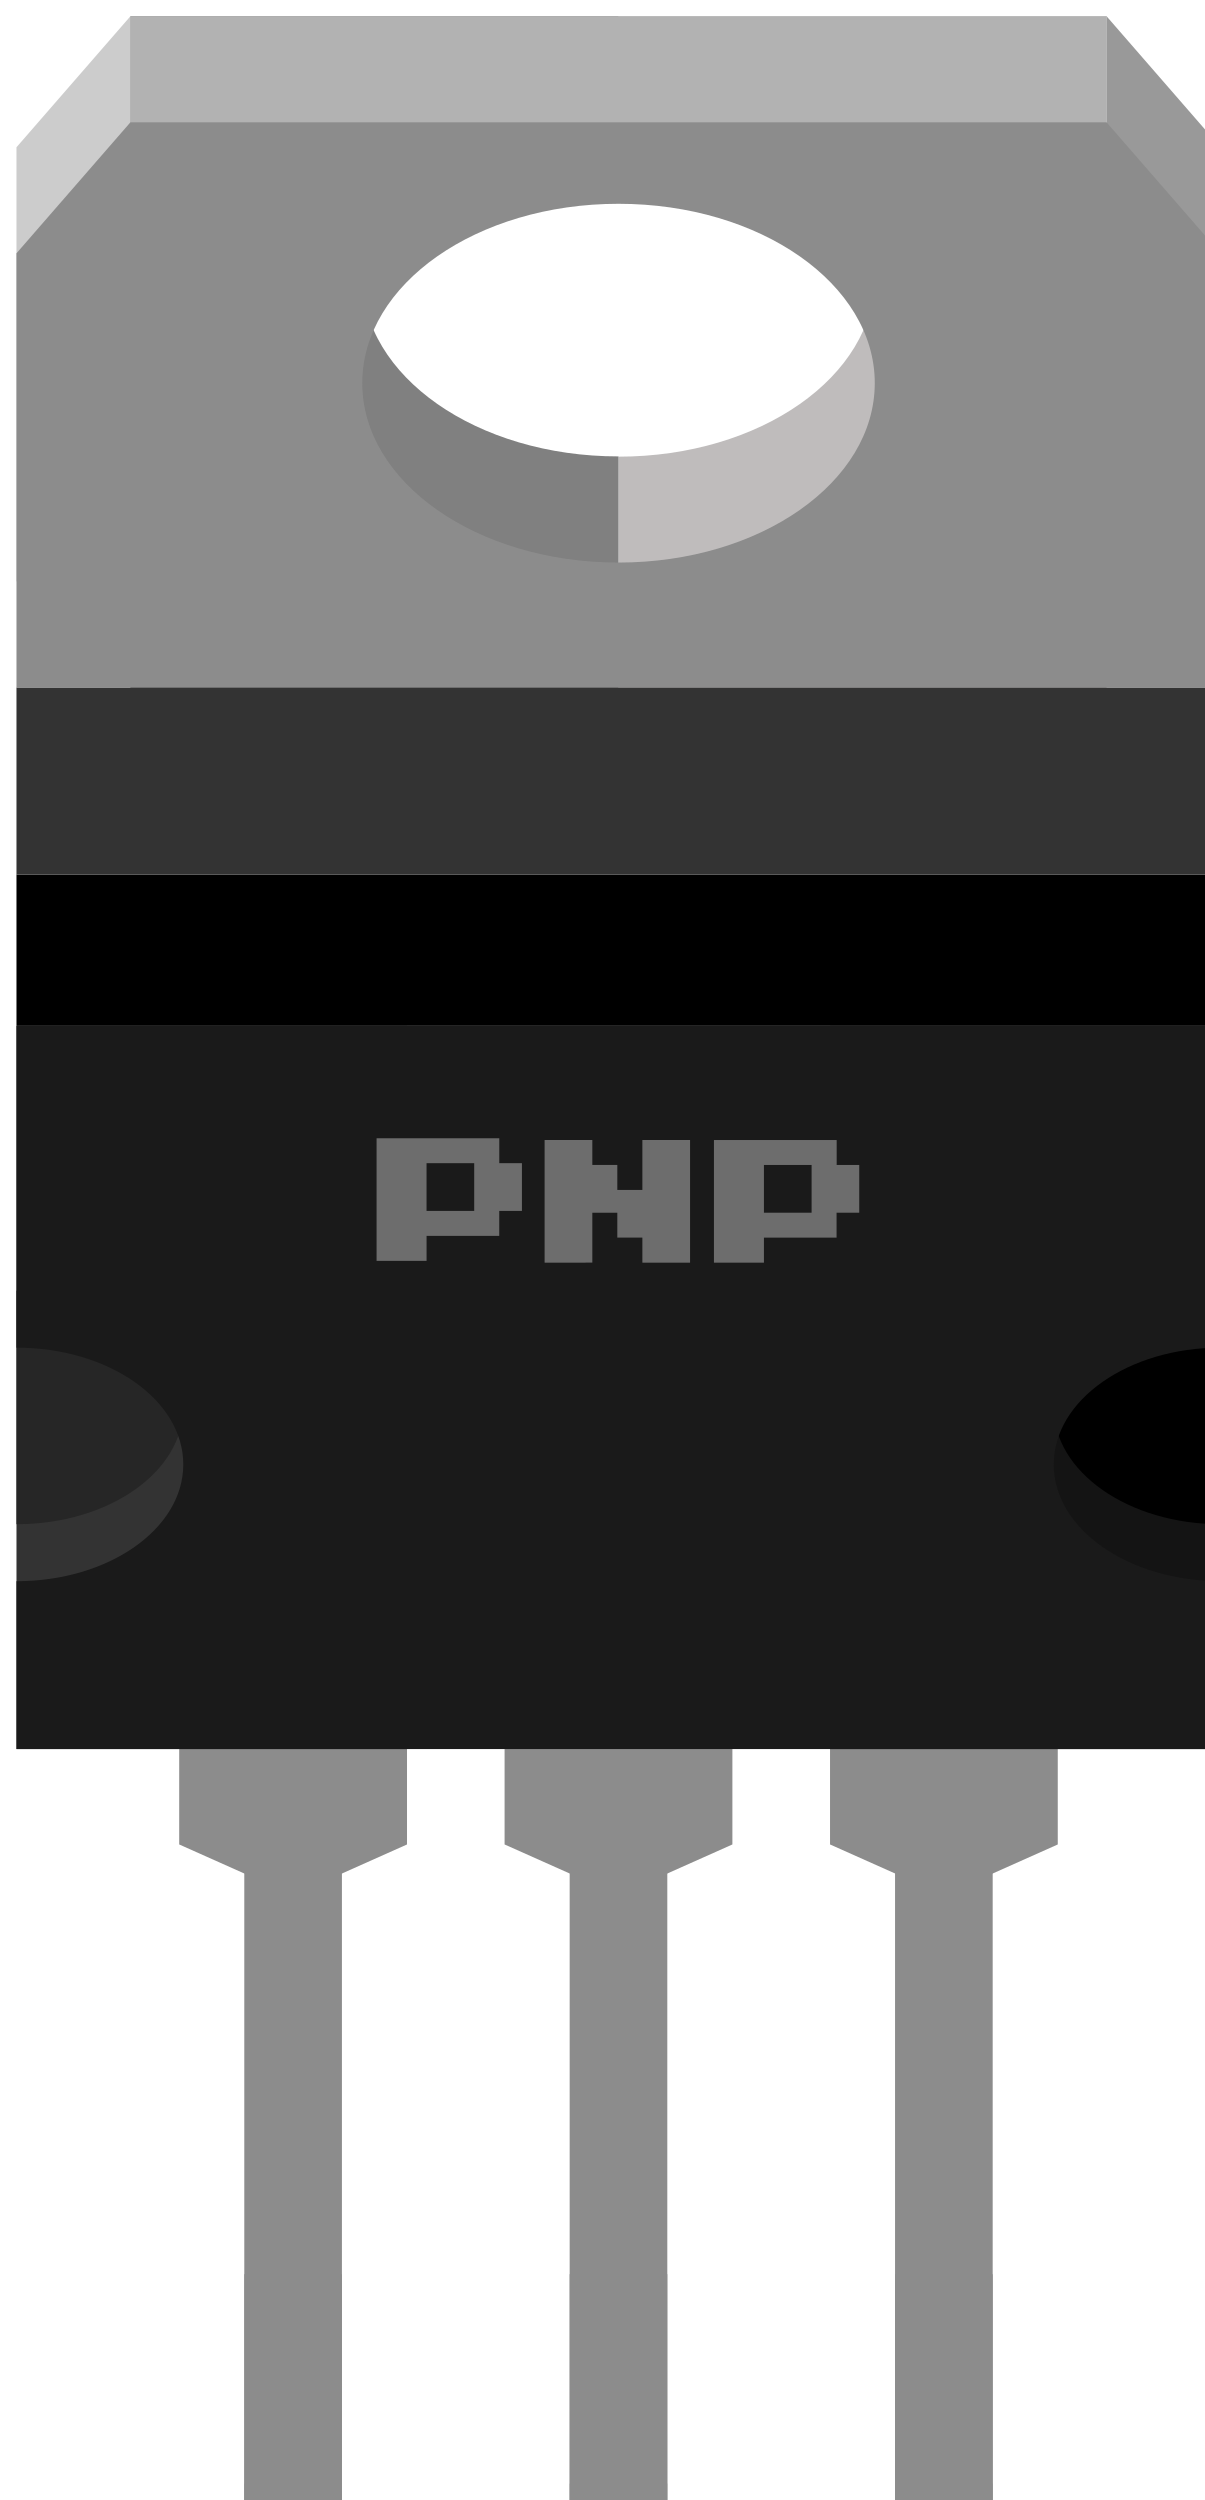
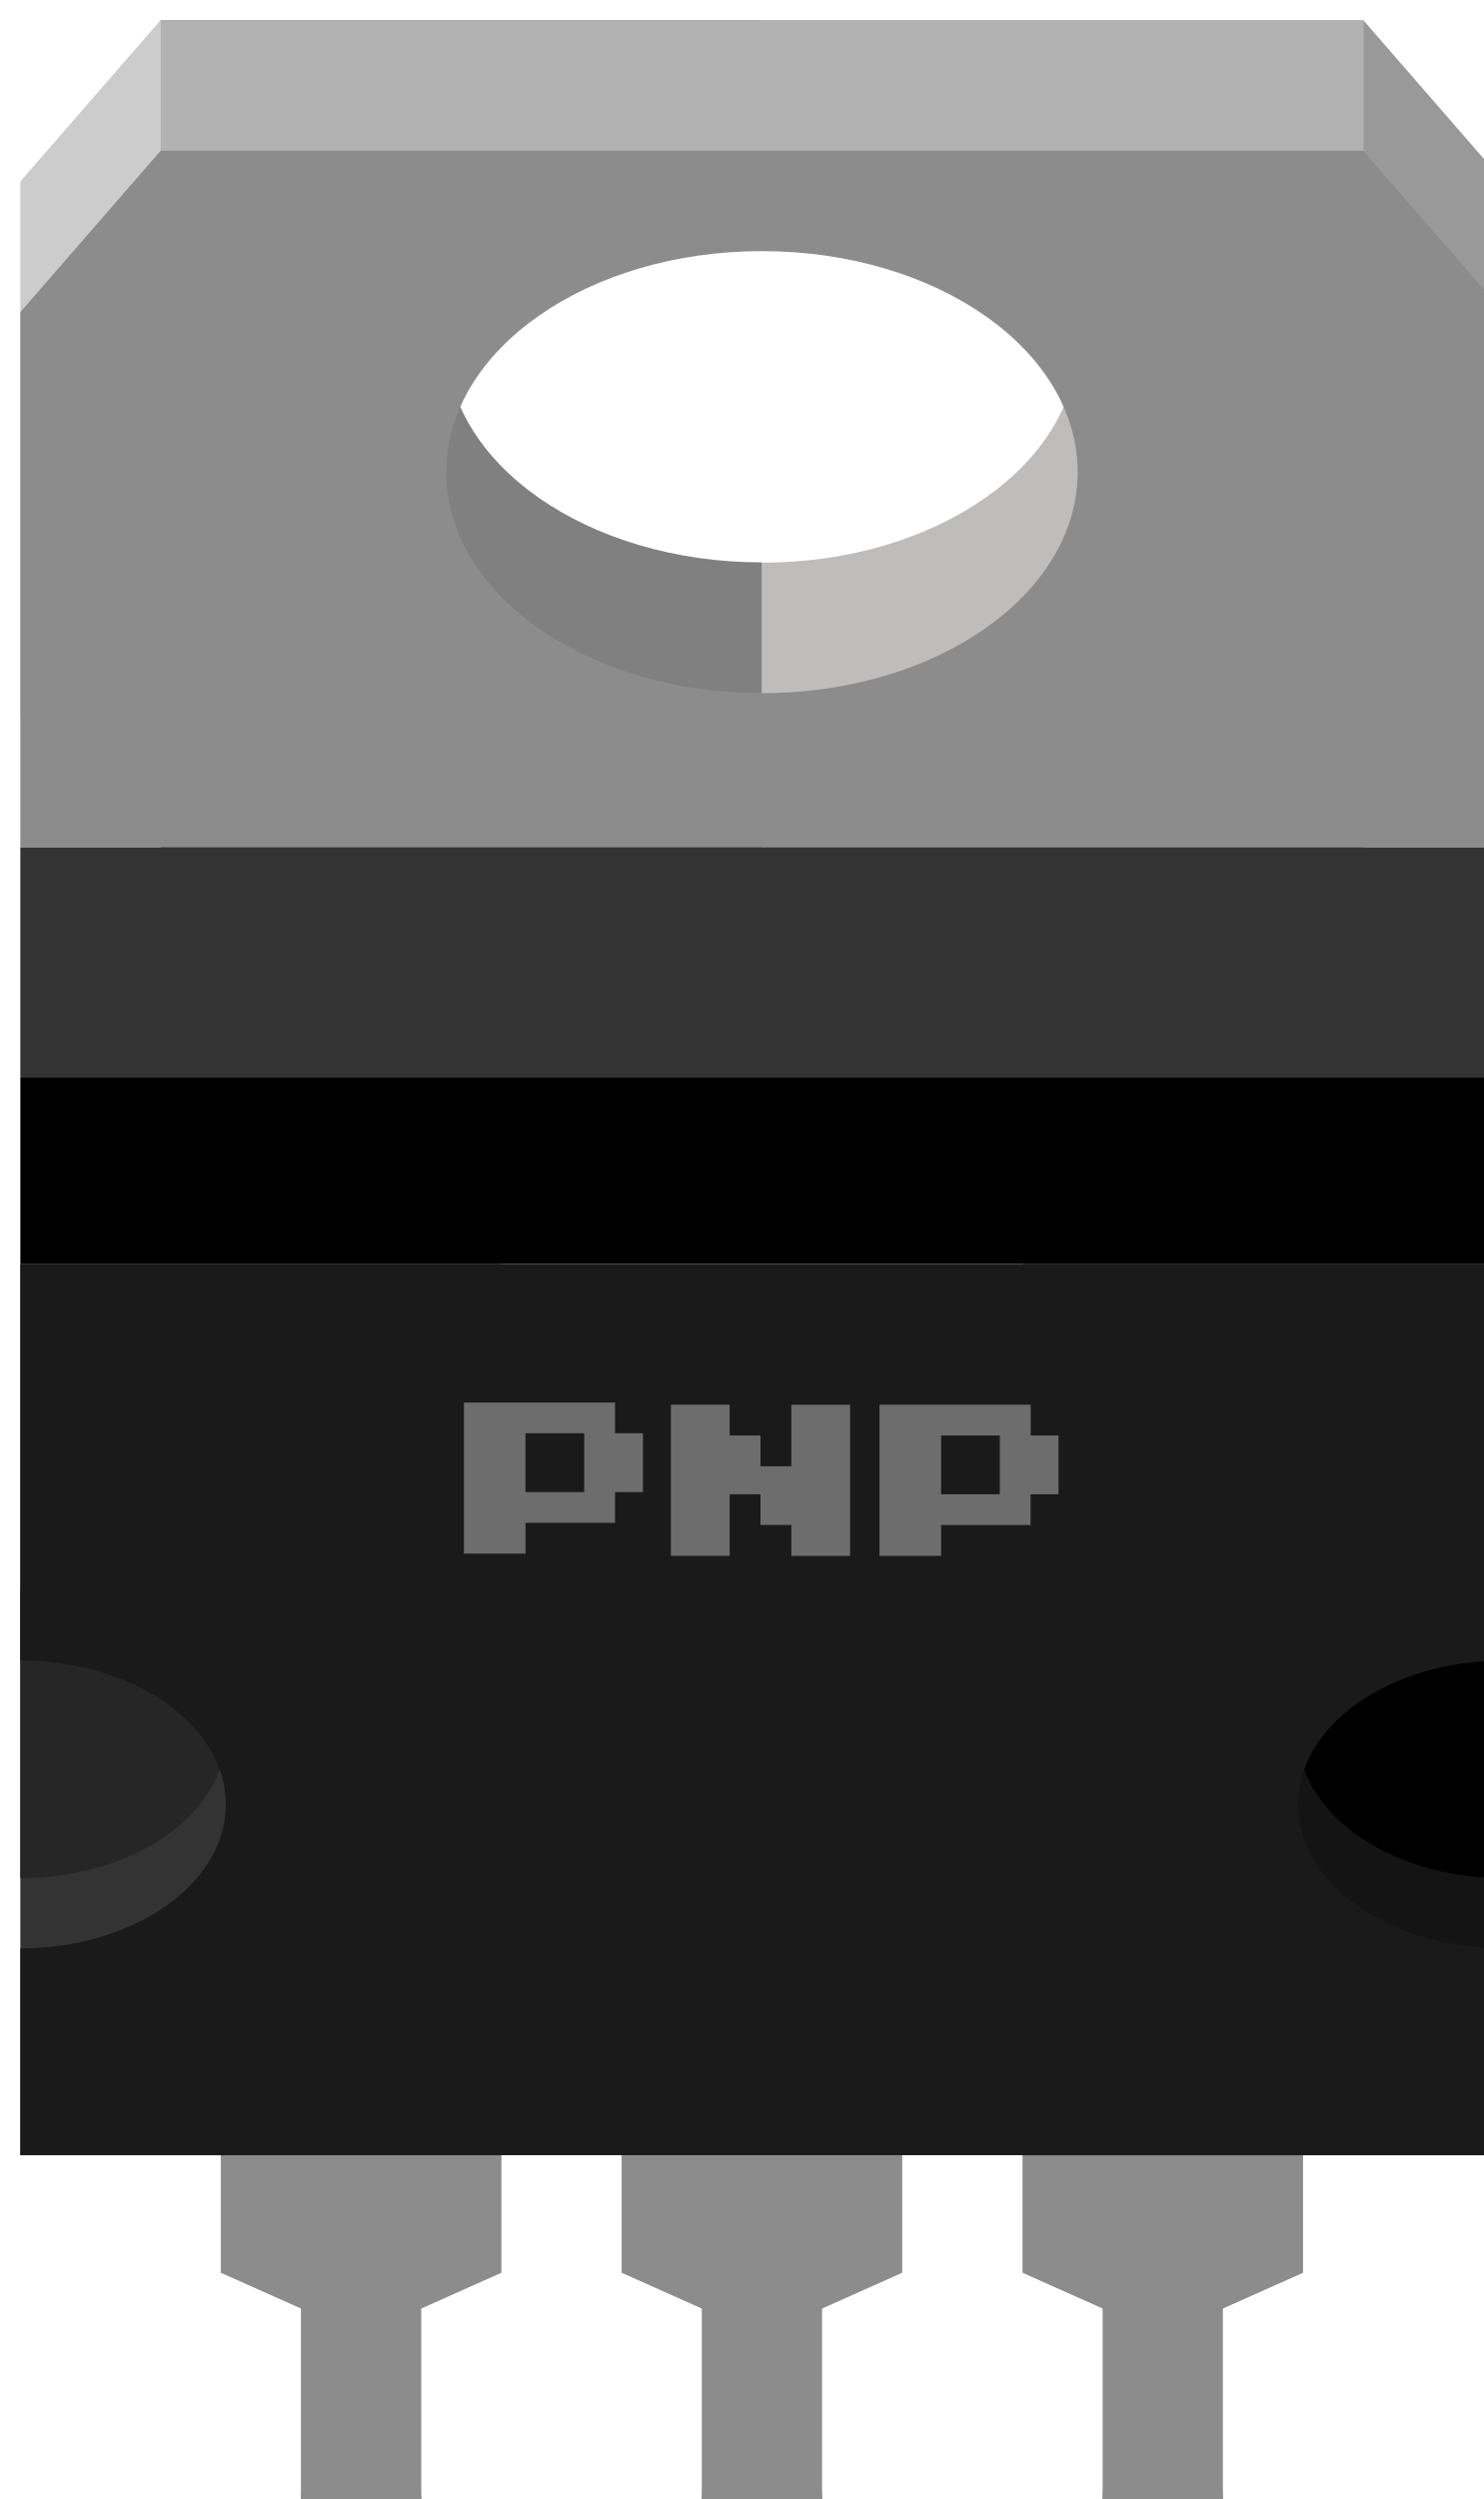
- <svg xmlns="http://www.w3.org/2000/svg" version="1.2" baseProfile="tiny" id="svg2" x="0px" y="0px" width="0.37in" height="0.768in" viewBox="0 0 36.998 76.818" xml:space="preserve">
-   <rect id="connector0terminal" x="7.501" y="76.315" fill="#B3B3B3" width="3" height="1" />
-   <rect id="connector1terminal" x="17.499" y="76.315" fill="#B3B3B3" width="3" height="1" />
-   <rect id="connector2terminal" x="27.497" y="76.315" fill="#B3B3B3" width="3" height="1" />
-   <rect id="connector0pin" x="7.501" y="69.88" fill="#8C8C8C" width="3" height="7.438" />
-   <rect id="connector1pin" x="17.499" y="69.88" fill="#8C8C8C" width="3" height="7.438" />
-   <rect id="connector2pin" x="27.497" y="69.88" fill="#8C8C8C" width="3" height="7.438" />
+ <svg xmlns="http://www.w3.org/2000/svg" version="1.2" baseProfile="tiny" x="0" y="0" width="0.37in" height="0.623in" viewBox="0 0 36.998 62.317">
  <g id="breadboard">
+     <rect id="connector0terminal" x="7.501" y="60" fill="none" width="3" height="1" />
+     <rect id="connector1terminal" x="17.499" y="60" fill="none" width="3" height="1" />
+     <rect id="connector2terminal" x="27.497" y="60" fill="none" width="3" height="1" />
+     <rect id="connector0pin" x="7.501" y="60" fill="none" width="3" height="1" />
+     <rect id="connector1pin" x="17.499" y="60" fill="none" width="3" height="1" />
+     <rect id="connector2pin" x="27.497" y="60" fill="none" width="3" height="1" />
+     <line id="connector0leg" stroke-linecap="round" x1="9.001" y1="62.317" x2="9.001" y2="72.317" stroke="#8C8C8C" fill="none" stroke-width="3" />
+     <line id="connector1leg" stroke-linecap="round" x1="18.999" y1="62.317" x2="18.999" y2="72.317" stroke="#8C8C8C" fill="none" stroke-width="3" />
+     <line id="connector2leg" stroke-linecap="round" x1="28.997" y1="62.317" x2="28.997" y2="72.317" stroke="#8C8C8C" fill="none" stroke-width="3" />
    <path fill="#BFBCBC" d="M33.997,0.5H18.999v2.502c4.354,0,7.875,2.471,7.875,5.517c-0.002,3.044-3.523,5.513-7.875,5.513v8.087   h14.998V0.5z" />
    <path fill="#808080" d="M11.126,8.514C11.126,5.467,14.649,3,18.999,3V0.499H4.001V22.11h14.998v-8.086   C14.649,14.026,11.126,11.559,11.126,8.514z" />
-     <rect id="rect4" x="7.501" y="46.53" fill="#8C8C8C" width="3" height="30.787" />
-     <rect id="rect6" x="17.499" y="46.53" fill="#8C8C8C" width="3" height="30.787" />
-     <rect id="rect8" x="27.497" y="46.53" fill="#8C8C8C" width="3" height="30.787" />
+     <rect id="rect4" x="7.501" y="46.53" fill="#8C8C8C" width="3" height="15.787" />
+     <rect id="rect6" x="17.499" y="46.53" fill="#8C8C8C" width="3" height="15.787" />
+     <rect id="rect8" x="27.497" y="46.53" fill="#8C8C8C" width="3" height="15.787" />
    <polygon id="polygon10" fill="#CCCCCC" points="0.501,4.525 0.501,17.865 4.001,17.865 4.001,0.5  " />
    <polygon id="polygon12" fill="#999999" points="37.497,4.525 33.997,0.5 33.997,17.865 37.497,17.865  " />
    <polygon id="polygon21" fill="#8C8C8C" points="12.501,56.675 10.261,57.675 7.741,57.675 5.501,56.675 5.501,44.495    12.501,44.495  " />
    <polygon id="polygon23" fill="#8C8C8C" points="22.499,56.675 20.259,57.675 17.74,57.675 15.499,56.675 15.499,44.495    22.499,44.495  " />
    <polygon id="polygon25" fill="#8C8C8C" points="32.497,56.675 30.257,57.675 27.739,57.675 25.499,56.675 25.499,44.495    32.497,44.495  " />
    <rect x="25.499" y="31.522" fill="#141414" width="12" height="22.222" />
    <rect x="0.501" y="31.522" fill="#333333" width="12" height="22.222" />
    <path id="path40_1_" fill="#262626" d="M0.501,39.659v7.176c2.83,0,5.125-1.604,5.125-3.588   C5.626,41.266,3.331,39.659,0.501,39.659z" />
    <path id="path47" d="M37.497,39.659c-2.83,0-5.125,1.604-5.125,3.588c0,1.979,2.295,3.588,5.125,3.588V39.659z" />
    <path fill="#1A1A1A" d="M0.501,31.522v9.888c2.83,0,5.125,1.606,5.125,3.588c0,1.982-2.295,3.588-5.125,3.588v5.158h36.998V31.522   H0.501z M37.497,48.585c-2.83,0-5.125-1.604-5.125-3.588c0-1.979,2.295-3.588,5.125-3.588V48.585z" />
    <rect id="rect49" x="0.501" y="26.872" width="36.998" height="4.649" />
    <rect id="rect51" x="0.501" y="21.124" fill="#333333" width="36.998" height="5.748" />
    <rect id="rect53" x="4.001" y="0.5" fill="#B2B2B2" width="29.998" height="4.25" />
    <path id="path55" fill="#8C8C8C" d="M33.997,3.759H4.001l-3.5,4.024v13.34h36.996V7.783L33.997,3.759z M18.999,17.286   c-4.35,0-7.873-2.468-7.873-5.513c0-3.044,3.523-5.511,7.873-5.511c4.354,0,7.875,2.468,7.875,5.511   C26.872,14.817,23.351,17.286,18.999,17.286z" />
    <g>
      <path id="path59" fill="#6D6D6D" d="M25.7,35.796h0.697v1.467H25.7v0.766h-2.232v0.769h-1.536v-3.768h3.771v0.767H25.7z     M24.933,35.796h-1.465v1.467h1.465V35.796z" />
      <path id="path61" fill="#6D6D6D" d="M16.729,38.798v-3.769h1.466v0.767h0.768v0.768h0.77v-1.534h1.465v3.769h-1.465v-0.77h-0.77    v-0.766h-0.768v1.534L16.729,38.798L16.729,38.798z" />
      <path id="path2416" fill="#6D6D6D" d="M15.335,35.741h0.697v1.467h-0.697v0.767h-2.233v0.768h-1.536v-3.767h3.77V35.741    L15.335,35.741z M14.566,35.741h-1.465v1.467h1.465V35.741z" />
    </g>
  </g>
</svg>
